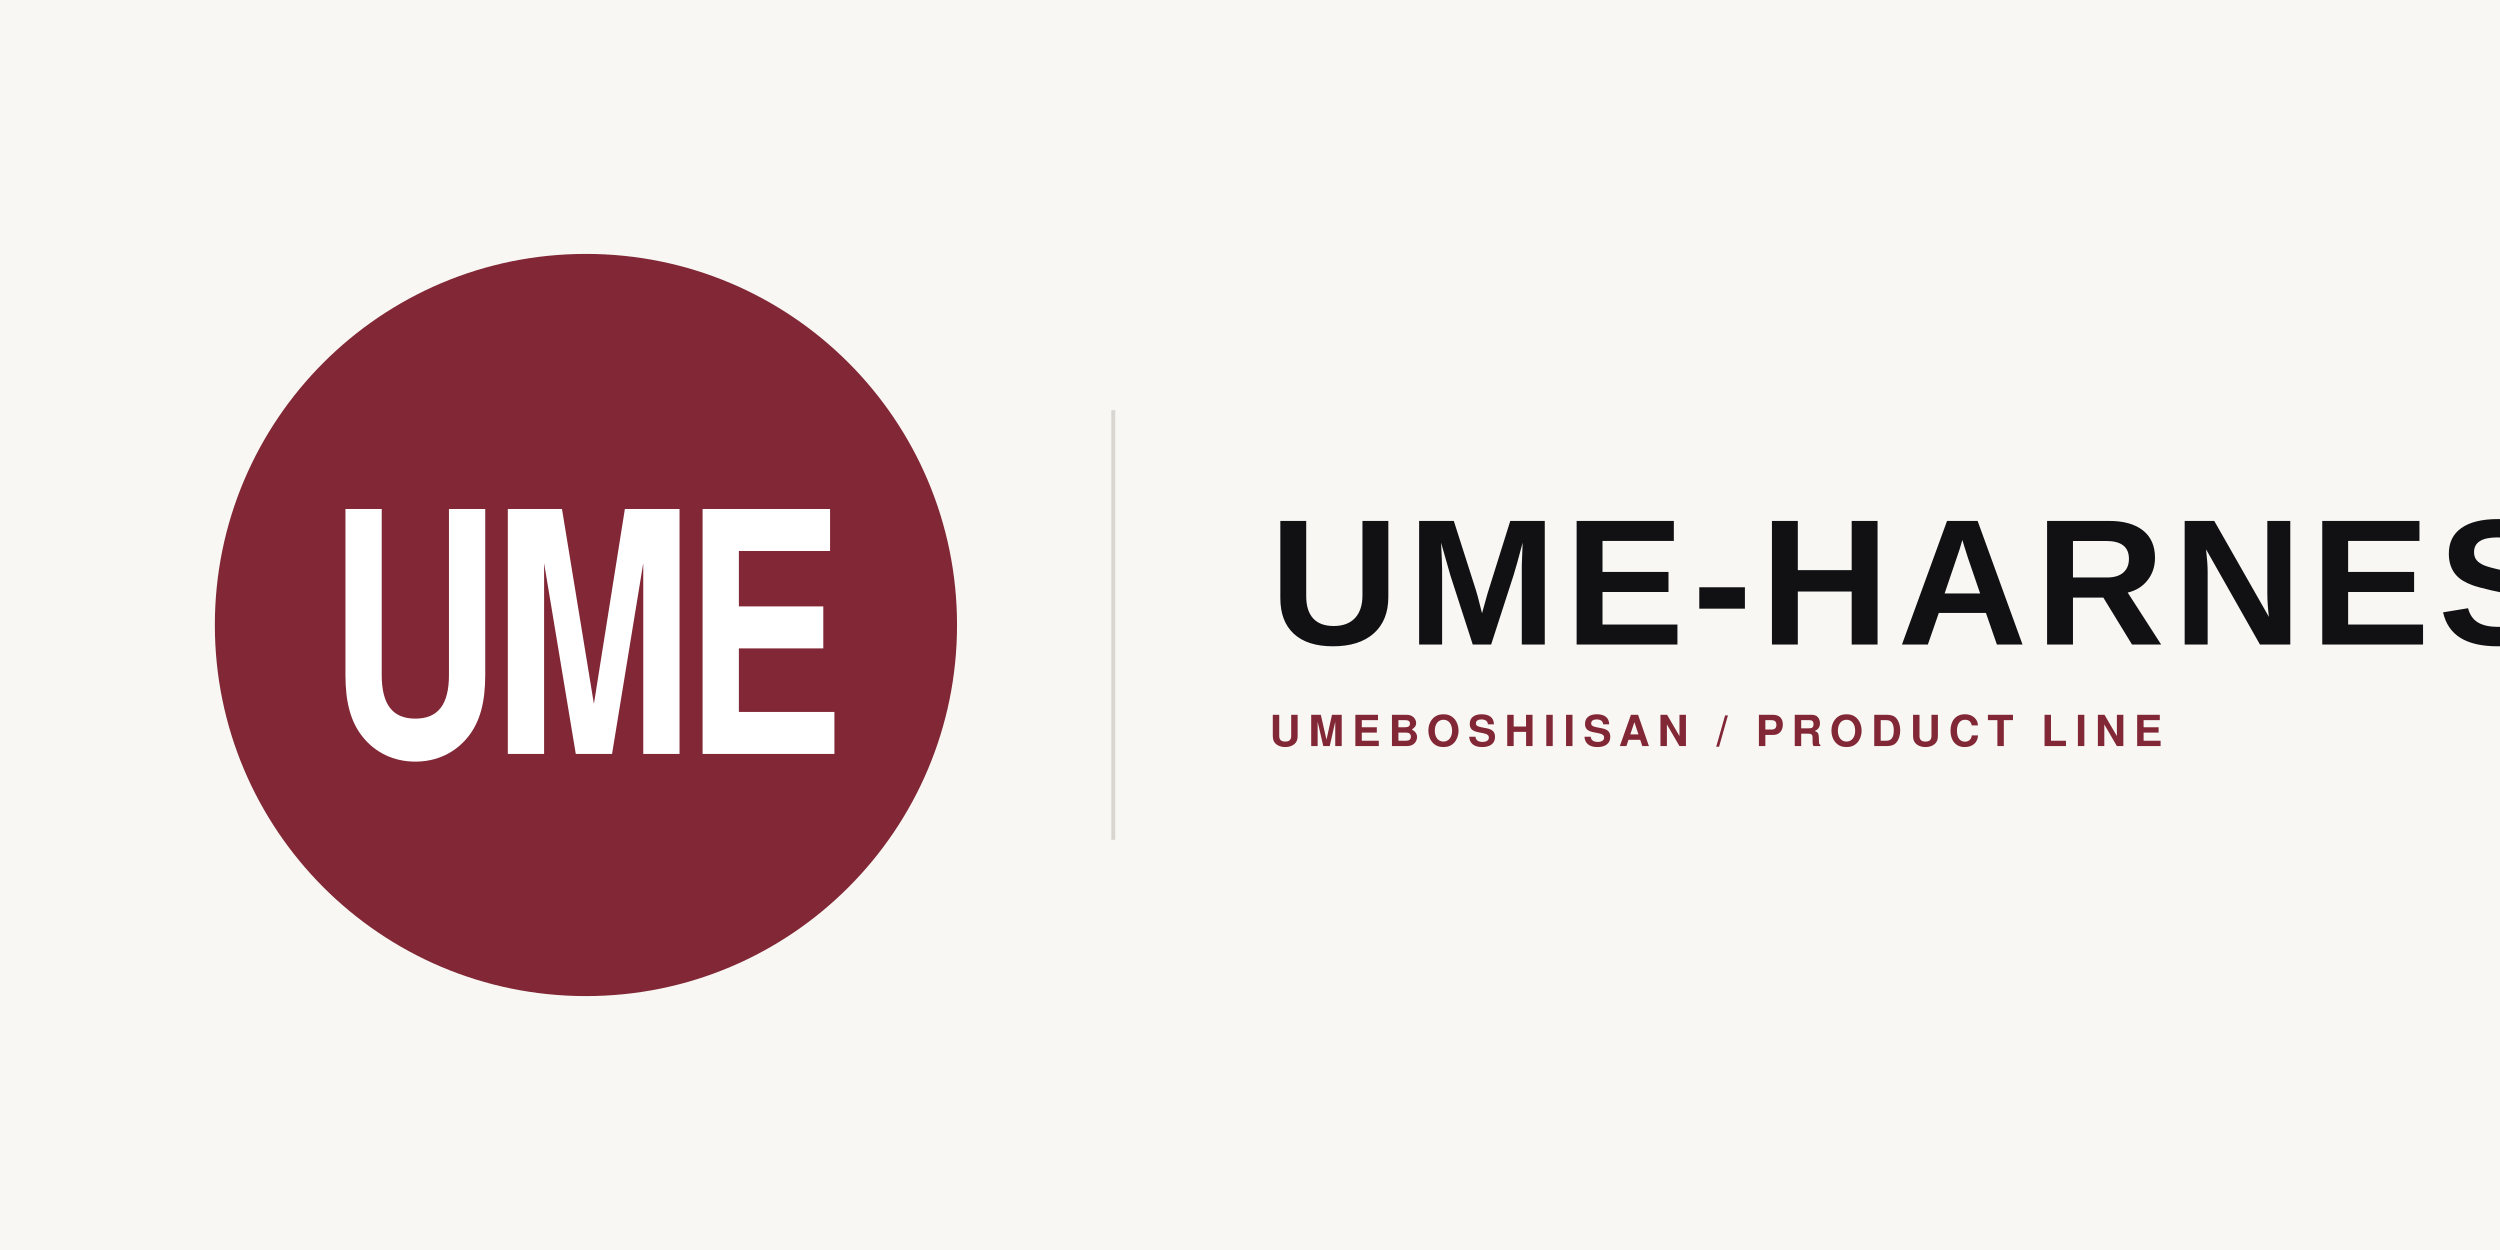
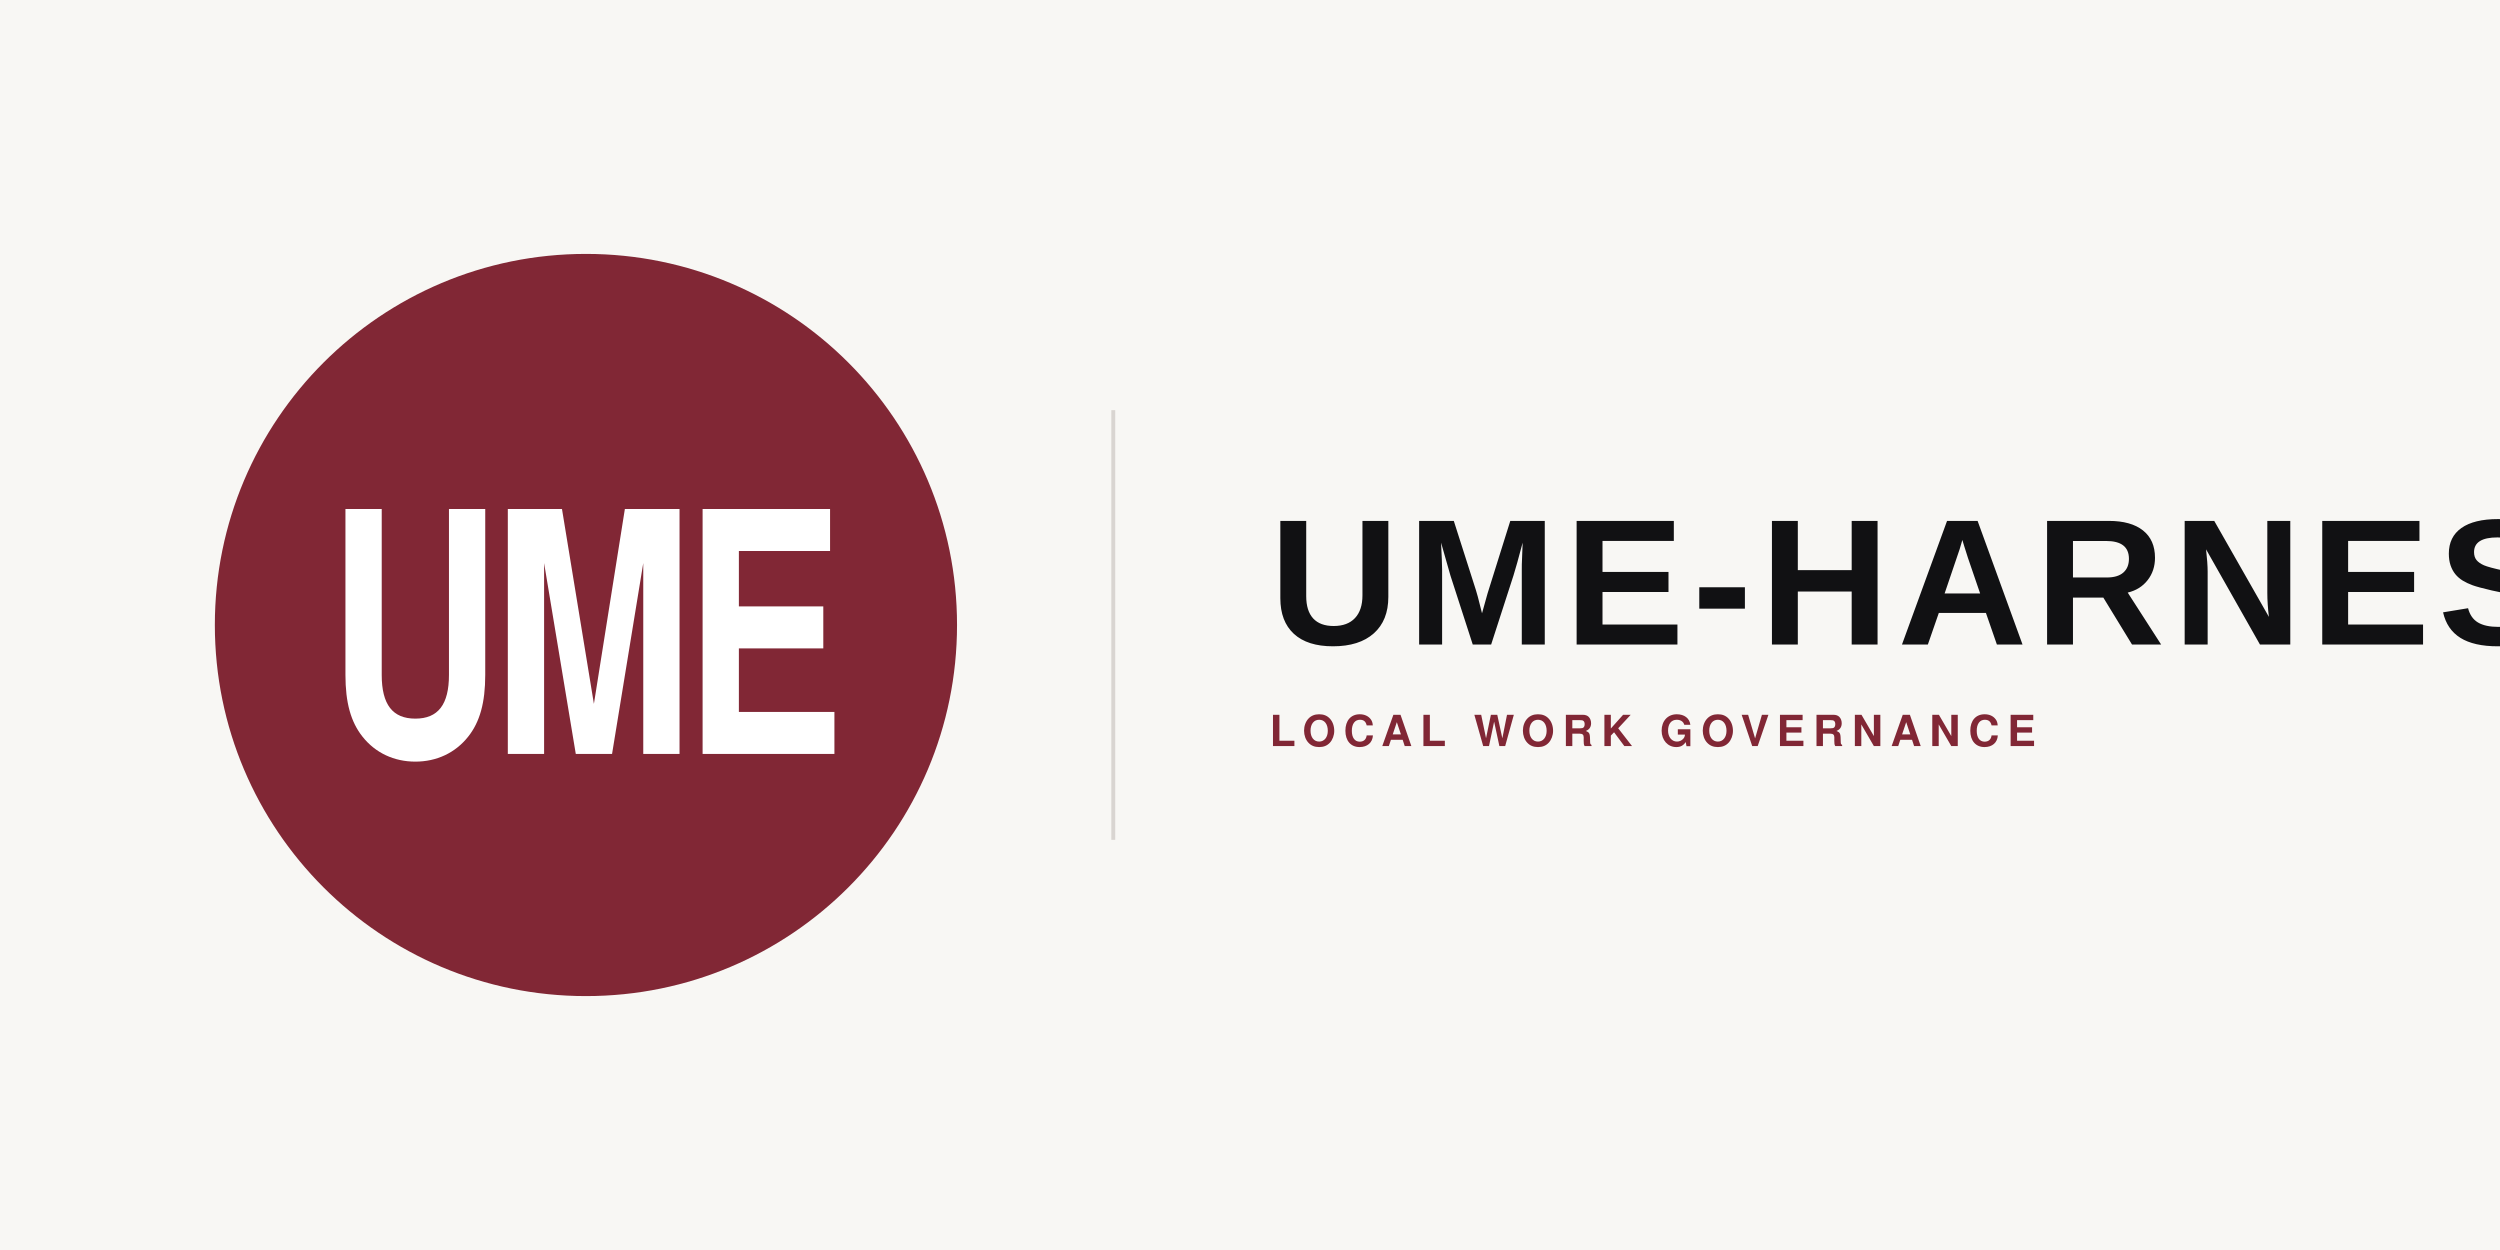
<svg xmlns="http://www.w3.org/2000/svg" width="1280" height="640" viewBox="0 0 1280 640" role="img" aria-labelledby="title desc">
  <rect width="1280" height="640" fill="#F8F7F4" />
  <circle cx="300" cy="320" r="190" fill="#812735" />
  <text x="0" y="386" fill="#FFFFFF" font-family="Helvetica Neue, Helvetica, Arial, sans-serif" font-size="172" font-weight="700" letter-spacing="-7" text-anchor="middle" transform="translate(300 0) scale(0.72 1)">UME</text>
  <line x1="570" y1="210" x2="570" y2="430" stroke="#D9D5D1" stroke-width="2" />
  <text x="650" y="330" fill="#111113" font-family="Helvetica Neue Condensed, Arial Narrow, Helvetica Neue, Arial, sans-serif" font-size="92" font-weight="700" letter-spacing="4">UME-HARNESS</text>
-   <text x="650" y="382" fill="#812735" font-family="Helvetica Neue, Helvetica, Arial, sans-serif" font-size="22" font-weight="700" letter-spacing="4">UMEBOSHIISAN / PRODUCT LINE</text>
+   <text x="650" y="382" fill="#812735" font-family="Helvetica Neue, Helvetica, Arial, sans-serif" font-size="22" font-weight="700" letter-spacing="4">LOCAL WORK GOVERNANCE</text>
</svg>
